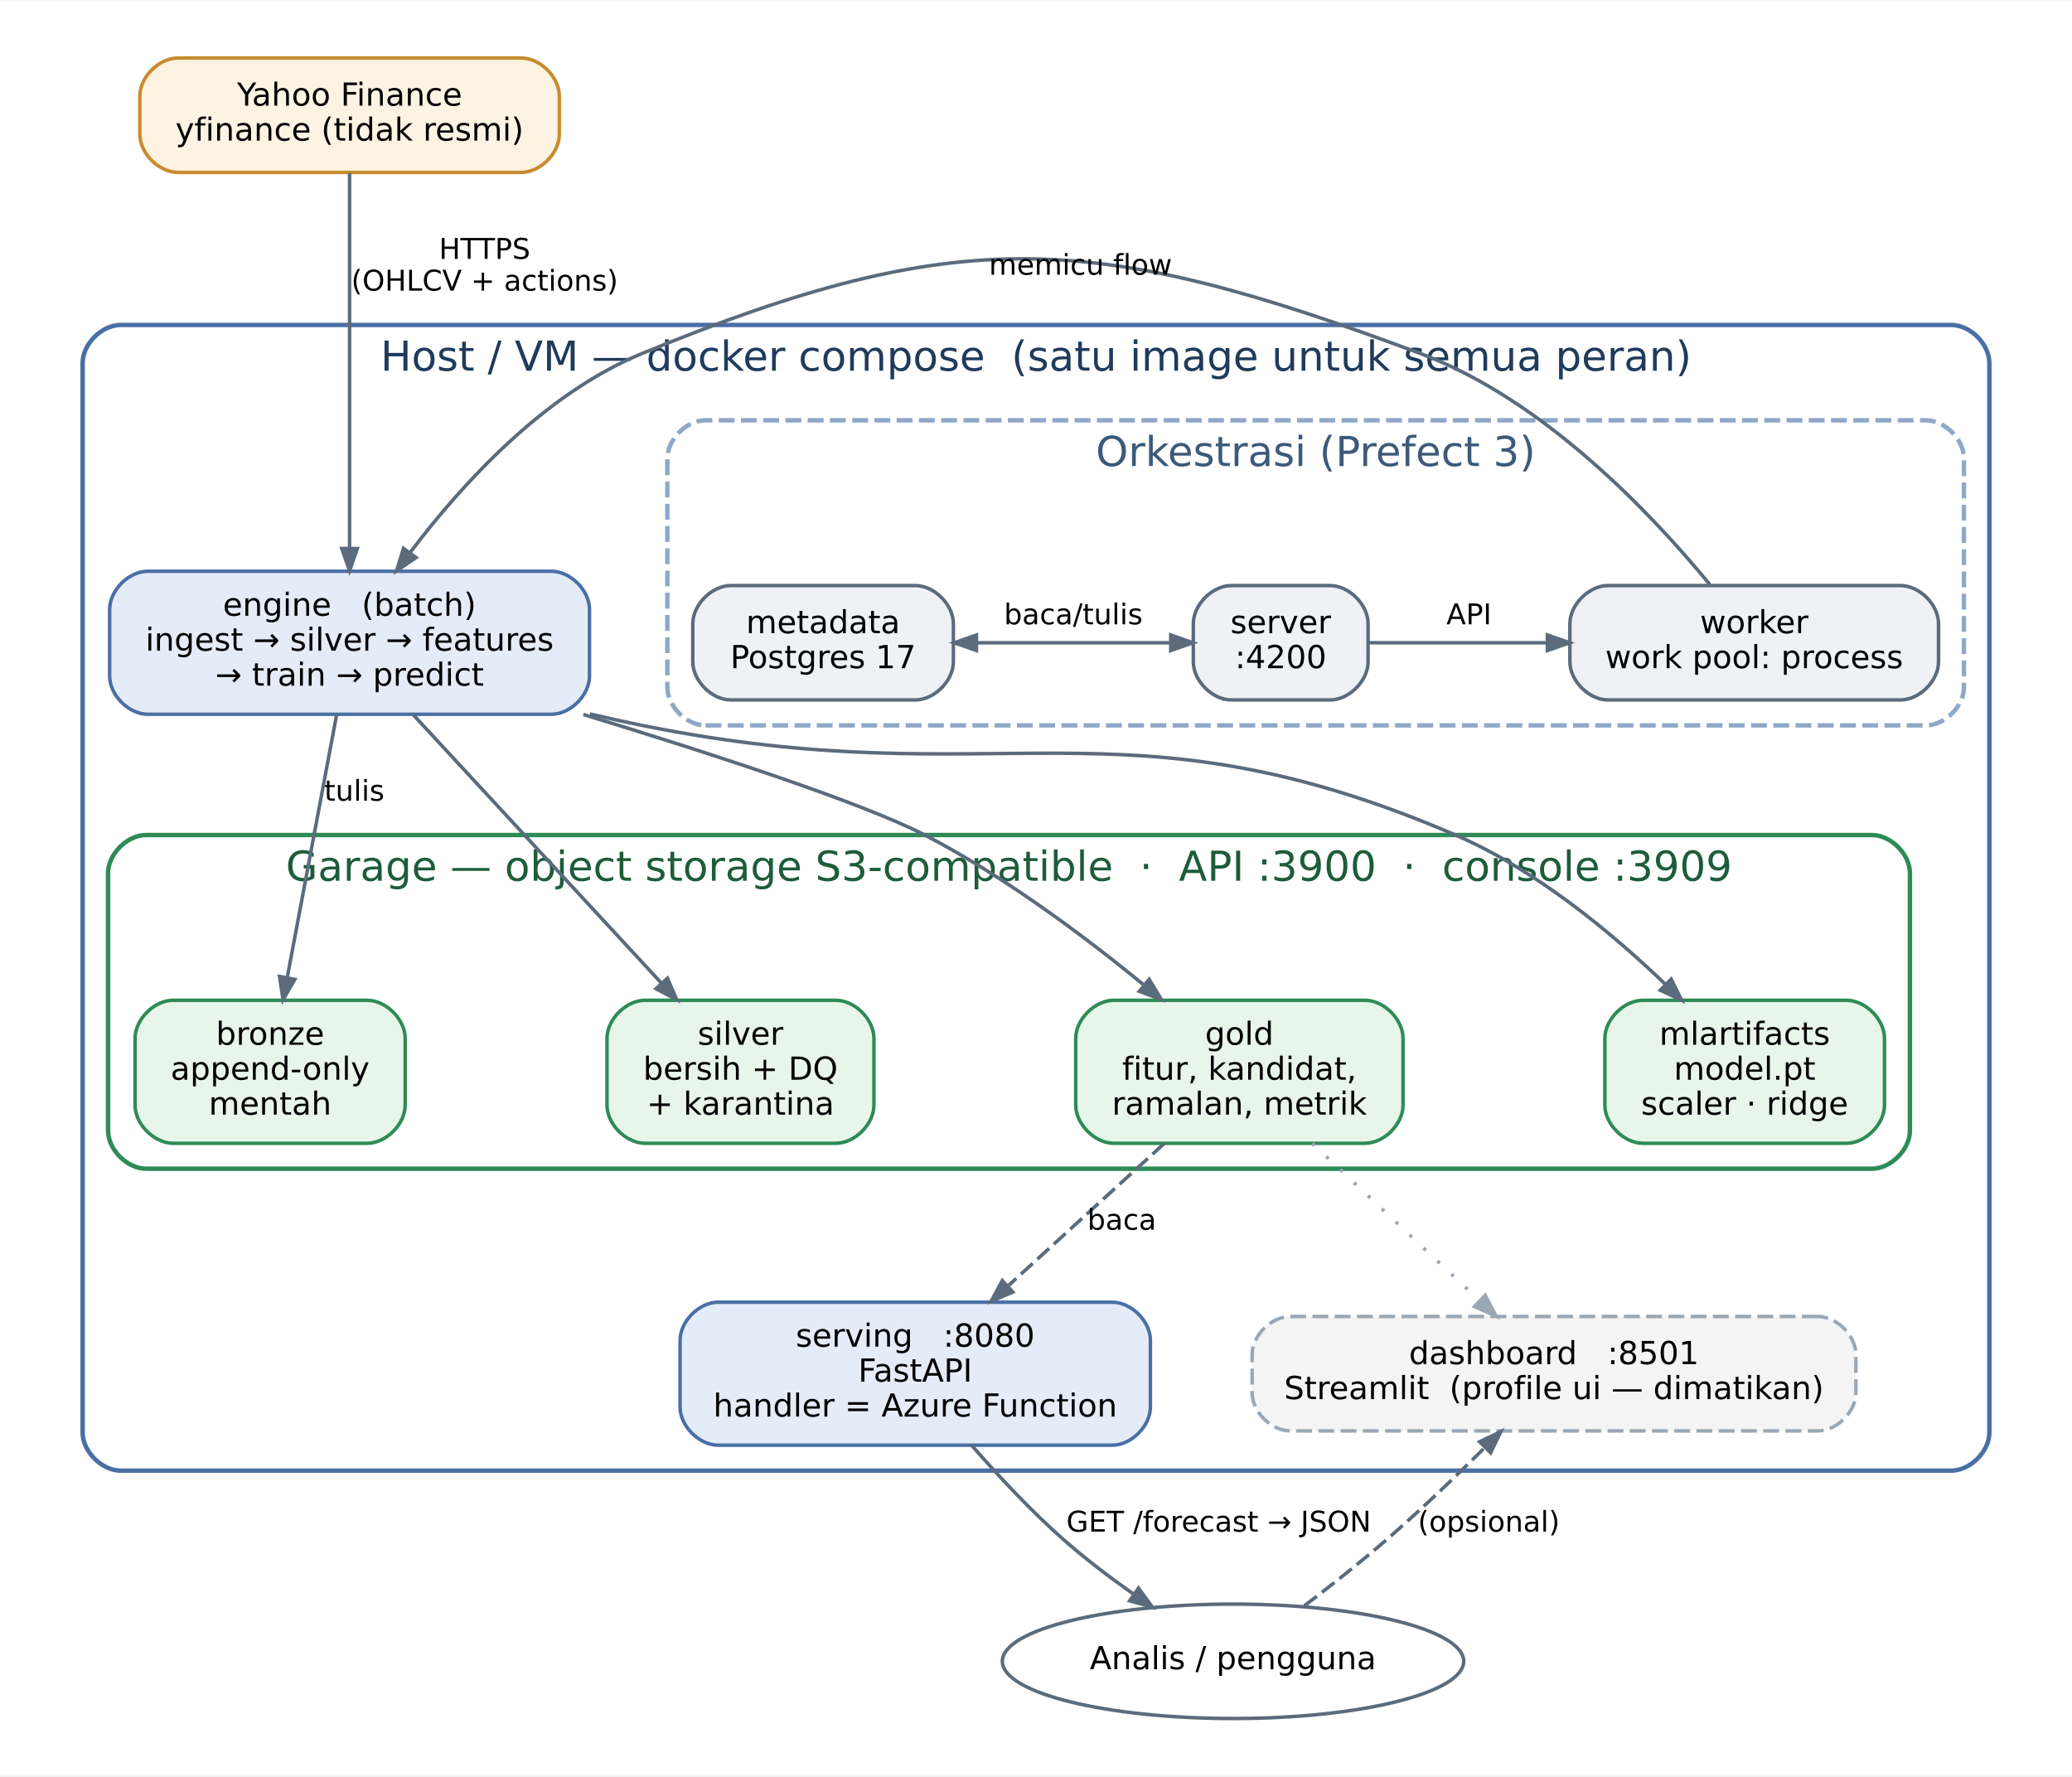
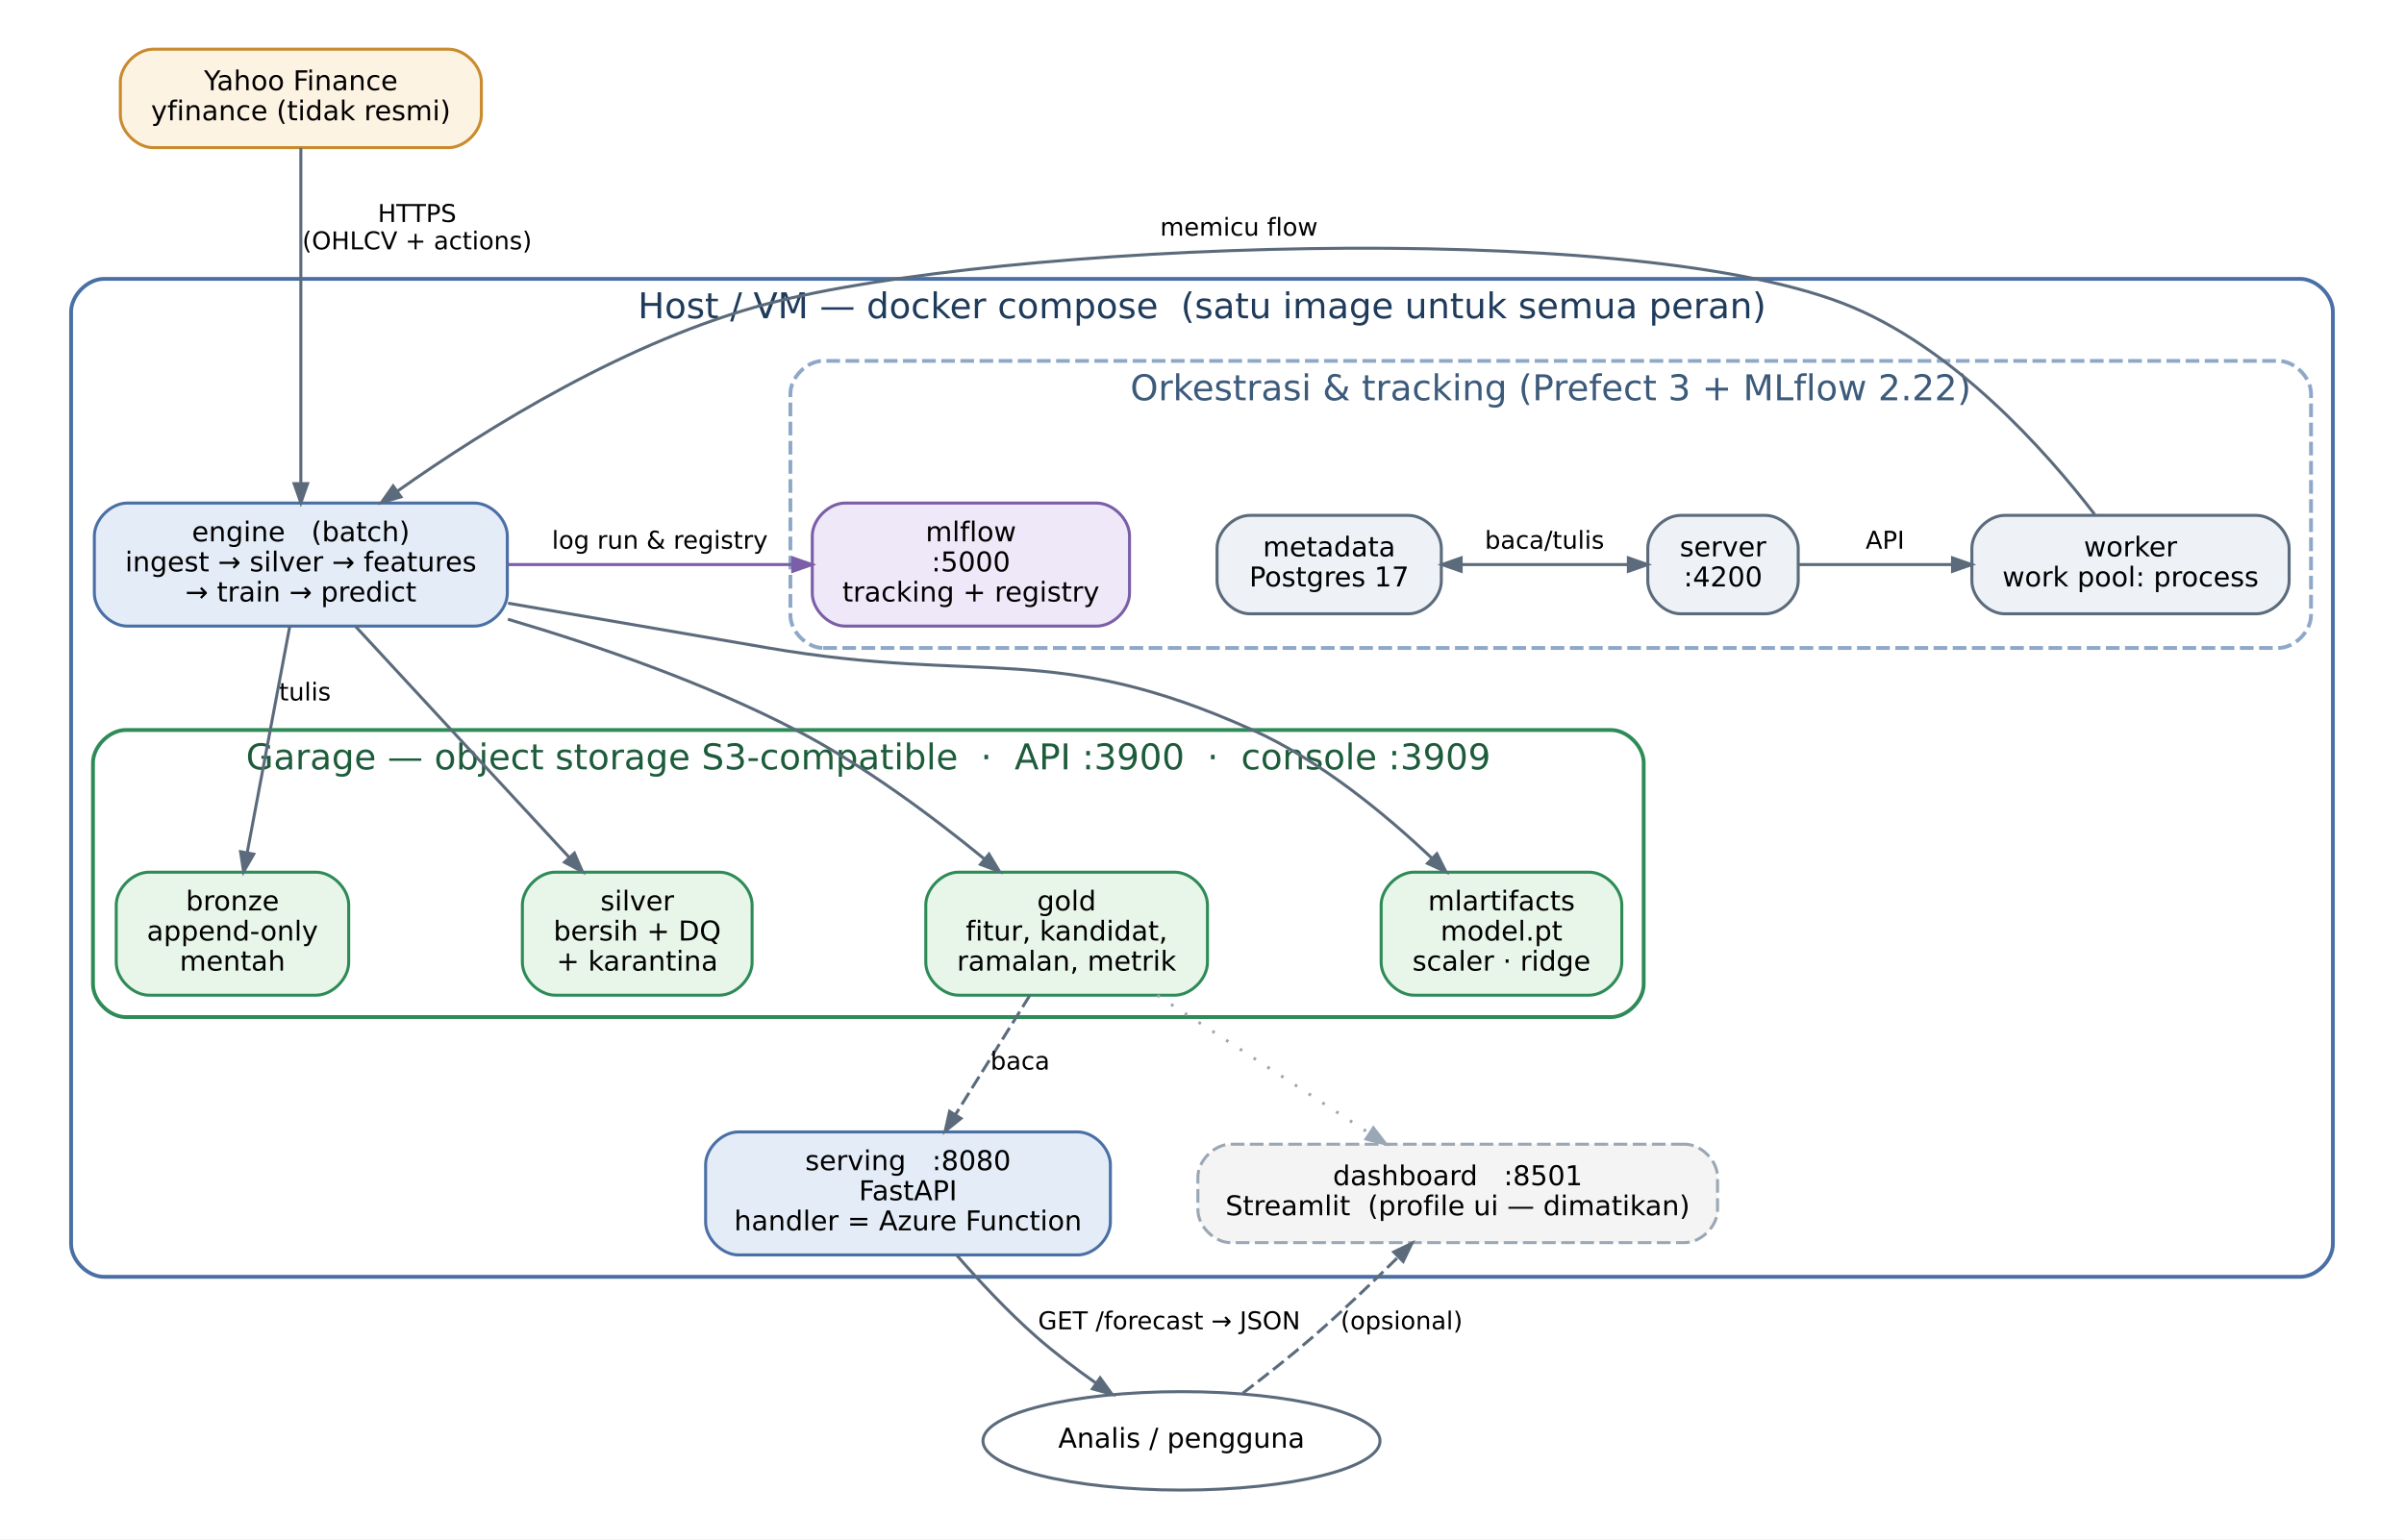
- <svg xmlns="http://www.w3.org/2000/svg" width="652pt" height="559pt" viewBox="0.00 0.00 652.00 558.50">
-   <g id="graph0" class="graph" transform="scale(1 1) rotate(0) translate(18 540.5)">
-     <polygon fill="white" stroke="transparent" points="-18,18 -18,-540.5 634,-540.5 634,18 -18,18" />
+ <svg xmlns="http://www.w3.org/2000/svg" width="879pt" height="563pt" viewBox="0.00 0.00 879.00 563.00">
+   <g id="graph0" class="graph" transform="scale(1 1) rotate(0) translate(18 545)">
+     <polygon fill="white" stroke="transparent" points="-18,18 -18,-545 861,-545 861,18 -18,18" />
    <g id="clust1" class="cluster">
-       <path fill="white" stroke="#4a6fa5" stroke-width="1.4" d="M20,-78C20,-78 596,-78 596,-78 602,-78 608,-84 608,-90 608,-90 608,-426.5 608,-426.5 608,-432.5 602,-438.5 596,-438.5 596,-438.5 20,-438.5 20,-438.5 14,-438.5 8,-432.5 8,-426.5 8,-426.5 8,-90 8,-90 8,-84 14,-78 20,-78" />
-       <text text-anchor="middle" x="308" y="-424.1" font-family="DejaVu Sans" font-size="13.00" fill="#1f3b5c">  Host / VM — docker compose  (satu image untuk semua peran)  </text>
+       <path fill="white" stroke="#4a6fa5" stroke-width="1.4" d="M20,-78C20,-78 823,-78 823,-78 829,-78 835,-84 835,-90 835,-90 835,-431 835,-431 835,-437 829,-443 823,-443 823,-443 20,-443 20,-443 14,-443 8,-437 8,-431 8,-431 8,-90 8,-90 8,-84 14,-78 20,-78" />
+       <text text-anchor="middle" x="421.5" y="-428.6" font-family="DejaVu Sans" font-size="13.00" fill="#1f3b5c">  Host / VM — docker compose  (satu image untuk semua peran)  </text>
    </g>
    <g id="clust2" class="cluster">
      <path fill="white" stroke="#2e8b57" stroke-width="1.4" d="M28,-173C28,-173 571,-173 571,-173 577,-173 583,-179 583,-185 583,-185 583,-266 583,-266 583,-272 577,-278 571,-278 571,-278 28,-278 28,-278 22,-278 16,-272 16,-266 16,-266 16,-185 16,-185 16,-179 22,-173 28,-173" />
      <text text-anchor="middle" x="299.5" y="-263.6" font-family="DejaVu Sans" font-size="13.00" fill="#1d5c3a">  Garage — object storage S3-compatible  ·  API :3900  ·  console :3909  </text>
    </g>
    <g id="clust4" class="cluster">
-       <path fill="white" stroke="#8fa8c8" stroke-width="1.4" stroke-dasharray="5,2" d="M204,-312.5C204,-312.5 588,-312.5 588,-312.5 594,-312.5 600,-318.5 600,-324.5 600,-324.5 600,-396.5 600,-396.5 600,-402.5 594,-408.5 588,-408.5 588,-408.5 204,-408.5 204,-408.5 198,-408.5 192,-402.5 192,-396.5 192,-396.5 192,-324.5 192,-324.5 192,-318.5 198,-312.5 204,-312.5" />
-       <text text-anchor="middle" x="396" y="-394.1" font-family="DejaVu Sans" font-size="13.00" fill="#3c5a7a">  Orkestrasi (Prefect 3)  </text>
+       <path fill="white" stroke="#8fa8c8" stroke-width="1.4" stroke-dasharray="5,2" d="M283,-308C283,-308 815,-308 815,-308 821,-308 827,-314 827,-320 827,-320 827,-401 827,-401 827,-407 821,-413 815,-413 815,-413 283,-413 283,-413 277,-413 271,-407 271,-401 271,-401 271,-320 271,-320 271,-314 277,-308 283,-308" />
+       <text text-anchor="middle" x="549" y="-398.6" font-family="DejaVu Sans" font-size="13.00" fill="#3c5a7a">  Orkestrasi &amp; tracking (Prefect 3 + MLflow 2.22)  </text>
    </g>
    <g id="node1" class="node">
-       <path fill="#fdf3e3" stroke="#c98b2e" stroke-width="1.1" d="M146,-522.5C146,-522.5 38,-522.5 38,-522.5 32,-522.5 26,-516.5 26,-510.5 26,-510.5 26,-498.5 26,-498.5 26,-492.5 32,-486.5 38,-486.5 38,-486.5 146,-486.5 146,-486.5 152,-486.5 158,-492.5 158,-498.5 158,-498.5 158,-510.5 158,-510.5 158,-516.5 152,-522.5 146,-522.5" />
-       <text text-anchor="middle" x="92" y="-507.5" font-family="DejaVu Sans" font-size="10.00">Yahoo Finance</text>
-       <text text-anchor="middle" x="92" y="-496.5" font-family="DejaVu Sans" font-size="10.00">yfinance (tidak resmi)</text>
+       <path fill="#fdf3e3" stroke="#c98b2e" stroke-width="1.1" d="M146,-527C146,-527 38,-527 38,-527 32,-527 26,-521 26,-515 26,-515 26,-503 26,-503 26,-497 32,-491 38,-491 38,-491 146,-491 146,-491 152,-491 158,-497 158,-503 158,-503 158,-515 158,-515 158,-521 152,-527 146,-527" />
+       <text text-anchor="middle" x="92" y="-512" font-family="DejaVu Sans" font-size="10.00">Yahoo Finance</text>
+       <text text-anchor="middle" x="92" y="-501" font-family="DejaVu Sans" font-size="10.00">yfinance (tidak resmi)</text>
    </g>
    <g id="node2" class="node">
      <path fill="#e3ecf7" stroke="#4a6fa5" stroke-width="1.1" d="M155.5,-361C155.5,-361 28.5,-361 28.5,-361 22.5,-361 16.5,-355 16.5,-349 16.5,-349 16.5,-328 16.5,-328 16.5,-322 22.5,-316 28.5,-316 28.5,-316 155.5,-316 155.5,-316 161.5,-316 167.5,-322 167.5,-328 167.5,-328 167.5,-349 167.5,-349 167.5,-355 161.5,-361 155.5,-361" />
      <text text-anchor="middle" x="92" y="-347" font-family="DejaVu Sans" font-size="10.00">engine   (batch)</text>
      <text text-anchor="middle" x="92" y="-336" font-family="DejaVu Sans" font-size="10.00">ingest → silver → features</text>
      <text text-anchor="middle" x="92" y="-325" font-family="DejaVu Sans" font-size="10.00">→ train → predict</text>
    </g>
    <g id="edge4" class="edge">
-       <path fill="none" stroke="#5b6b7c" stroke-width="1.1" d="M92,-486.26C92,-458.28 92,-402.67 92,-368.51" />
-       <polygon fill="#5b6b7c" stroke="#5b6b7c" stroke-width="1.1" points="94.45,-368.15 92,-361.15 89.55,-368.15 94.45,-368.15" />
-       <text text-anchor="middle" x="134.5" y="-459.3" font-family="DejaVu Sans" font-size="9.00">HTTPS</text>
-       <text text-anchor="middle" x="134.5" y="-449.3" font-family="DejaVu Sans" font-size="9.00">(OHLCV + actions)</text>
+       <path fill="none" stroke="#5b6b7c" stroke-width="1.1" d="M92,-490.92C92,-462.09 92,-403.51 92,-368.26" />
+       <polygon fill="#5b6b7c" stroke="#5b6b7c" stroke-width="1.1" points="94.45,-368.11 92,-361.11 89.55,-368.11 94.45,-368.11" />
+       <text text-anchor="middle" x="134.5" y="-463.8" font-family="DejaVu Sans" font-size="9.00">HTTPS</text>
+       <text text-anchor="middle" x="134.5" y="-453.8" font-family="DejaVu Sans" font-size="9.00">(OHLCV + actions)</text>
    </g>
    <g id="node3" class="node">
      <path fill="#e8f5e9" stroke="#2e8b57" stroke-width="1.1" d="M97.5,-226C97.5,-226 36.5,-226 36.5,-226 30.5,-226 24.5,-220 24.5,-214 24.5,-214 24.5,-193 24.5,-193 24.5,-187 30.5,-181 36.5,-181 36.5,-181 97.5,-181 97.5,-181 103.5,-181 109.5,-187 109.5,-193 109.5,-193 109.5,-214 109.5,-214 109.5,-220 103.5,-226 97.5,-226" />
      <text text-anchor="middle" x="67" y="-212" font-family="DejaVu Sans" font-size="10.00">bronze</text>
      <text text-anchor="middle" x="67" y="-201" font-family="DejaVu Sans" font-size="10.00">append-only</text>
      <text text-anchor="middle" x="67" y="-190" font-family="DejaVu Sans" font-size="10.00">mentah</text>
    </g>
-     <g id="edge8" class="edge">
+     <g id="edge9" class="edge">
      <path fill="none" stroke="#5b6b7c" stroke-width="1.1" d="M87.93,-315.84C83.7,-293.33 77.05,-257.99 72.39,-233.17" />
      <polygon fill="#5b6b7c" stroke="#5b6b7c" stroke-width="1.1" points="74.77,-232.58 71.07,-226.16 69.96,-233.49 74.77,-232.58" />
      <text text-anchor="middle" x="93.5" y="-288.8" font-family="DejaVu Sans" font-size="9.00">tulis</text>
    </g>
    <g id="node4" class="node">
      <path fill="#e8f5e9" stroke="#2e8b57" stroke-width="1.1" d="M245,-226C245,-226 185,-226 185,-226 179,-226 173,-220 173,-214 173,-214 173,-193 173,-193 173,-187 179,-181 185,-181 185,-181 245,-181 245,-181 251,-181 257,-187 257,-193 257,-193 257,-214 257,-214 257,-220 251,-226 245,-226" />
      <text text-anchor="middle" x="215" y="-212" font-family="DejaVu Sans" font-size="10.00">silver</text>
      <text text-anchor="middle" x="215" y="-201" font-family="DejaVu Sans" font-size="10.00">bersih + DQ</text>
      <text text-anchor="middle" x="215" y="-190" font-family="DejaVu Sans" font-size="10.00">+ karantina</text>
    </g>
-     <g id="edge9" class="edge">
+     <g id="edge10" class="edge">
      <path fill="none" stroke="#5b6b7c" stroke-width="1.1" d="M112.04,-315.84C133.3,-292.84 166.94,-256.46 189.95,-231.59" />
      <polygon fill="#5b6b7c" stroke="#5b6b7c" stroke-width="1.1" points="192.02,-232.96 194.97,-226.16 188.42,-229.63 192.02,-232.96" />
    </g>
    <g id="node5" class="node">
      <path fill="#e8f5e9" stroke="#2e8b57" stroke-width="1.1" d="M411.5,-226C411.5,-226 332.5,-226 332.5,-226 326.5,-226 320.5,-220 320.5,-214 320.5,-214 320.5,-193 320.5,-193 320.5,-187 326.5,-181 332.5,-181 332.5,-181 411.5,-181 411.5,-181 417.5,-181 423.5,-187 423.5,-193 423.5,-193 423.5,-214 423.5,-214 423.5,-220 417.5,-226 411.5,-226" />
      <text text-anchor="middle" x="372" y="-212" font-family="DejaVu Sans" font-size="10.00">gold</text>
      <text text-anchor="middle" x="372" y="-201" font-family="DejaVu Sans" font-size="10.00">fitur, kandidat,</text>
      <text text-anchor="middle" x="372" y="-190" font-family="DejaVu Sans" font-size="10.00">ramalan, metrik</text>
    </g>
-     <g id="edge10" class="edge">
-       <path fill="none" stroke="#5b6b7c" stroke-width="1.1" d="M165.56,-315.93C206.82,-303.32 253.76,-287.97 273,-278 297.8,-265.15 323.04,-246.3 341.83,-230.91" />
+     <g id="edge11" class="edge">
+       <path fill="none" stroke="#5b6b7c" stroke-width="1.1" d="M167.71,-318.51C201,-308.69 239.96,-295.12 273,-278 297.8,-265.15 323.04,-246.3 341.83,-230.91" />
      <polygon fill="#5b6b7c" stroke="#5b6b7c" stroke-width="1.1" points="343.62,-232.6 347.45,-226.25 340.5,-228.83 343.62,-232.6" />
    </g>
    <g id="node6" class="node">
      <path fill="#e8f5e9" stroke="#2e8b57" stroke-width="1.1" d="M563,-226C563,-226 499,-226 499,-226 493,-226 487,-220 487,-214 487,-214 487,-193 487,-193 487,-187 493,-181 499,-181 499,-181 563,-181 563,-181 569,-181 575,-187 575,-193 575,-193 575,-214 575,-214 575,-220 569,-226 563,-226" />
      <text text-anchor="middle" x="531" y="-212" font-family="DejaVu Sans" font-size="10.00">mlartifacts</text>
      <text text-anchor="middle" x="531" y="-201" font-family="DejaVu Sans" font-size="10.00">model.pt</text>
      <text text-anchor="middle" x="531" y="-190" font-family="DejaVu Sans" font-size="10.00">scaler · ridge</text>
    </g>
-     <g id="edge11" class="edge">
-       <path fill="none" stroke="#5b6b7c" stroke-width="1.1" d="M167.62,-316.11C173.14,-314.8 178.65,-313.58 184,-312.5 296.53,-289.73 334.56,-323.41 440,-278 465.19,-267.15 489.12,-247.3 506.12,-230.96" />
-       <polygon fill="#5b6b7c" stroke="#5b6b7c" stroke-width="1.1" points="507.88,-232.66 511.16,-226.01 504.45,-229.16 507.88,-232.66" />
+     <g id="edge12" class="edge">
+       <path fill="none" stroke="#5b6b7c" stroke-width="1.1" d="M167.75,-324.38C197.45,-319.25 231.82,-313.33 263,-308 341.65,-294.55 367.27,-310.8 440,-278 464.83,-266.8 488.62,-247.16 505.65,-231" />
+       <polygon fill="#5b6b7c" stroke="#5b6b7c" stroke-width="1.1" points="507.38,-232.74 510.71,-226.11 503.97,-229.21 507.38,-232.74" />
+     </g>
+     <g id="node12" class="node">
+       <path fill="#efe8f8" stroke="#7b5ea7" stroke-width="1.1" d="M383,-361C383,-361 291,-361 291,-361 285,-361 279,-355 279,-349 279,-349 279,-328 279,-328 279,-322 285,-316 291,-316 291,-316 383,-316 383,-316 389,-316 395,-322 395,-328 395,-328 395,-349 395,-349 395,-355 389,-361 383,-361" />
+       <text text-anchor="middle" x="337" y="-347" font-family="DejaVu Sans" font-size="10.00">mlflow</text>
+       <text text-anchor="middle" x="337" y="-336" font-family="DejaVu Sans" font-size="10.00">:5000</text>
+       <text text-anchor="middle" x="337" y="-325" font-family="DejaVu Sans" font-size="10.00">tracking + registry</text>
+     </g>
+     <g id="edge6" class="edge">
+       <path fill="none" stroke="#7b5ea7" stroke-width="1.1" d="M167.51,-338.5C200.84,-338.5 239.64,-338.5 271.7,-338.5" />
+       <polygon fill="#7b5ea7" stroke="#7b5ea7" stroke-width="1.1" points="271.86,-340.95 278.86,-338.5 271.86,-336.05 271.86,-340.95" />
+       <text text-anchor="middle" x="223.25" y="-344.3" font-family="DejaVu Sans" font-size="9.00">log run &amp; registry</text>
    </g>
    <g id="node7" class="node">
-       <path fill="#e3ecf7" stroke="#4a6fa5" stroke-width="1.1" d="M332,-131C332,-131 208,-131 208,-131 202,-131 196,-125 196,-119 196,-119 196,-98 196,-98 196,-92 202,-86 208,-86 208,-86 332,-86 332,-86 338,-86 344,-92 344,-98 344,-98 344,-119 344,-119 344,-125 338,-131 332,-131" />
-       <text text-anchor="middle" x="270" y="-117" font-family="DejaVu Sans" font-size="10.00">serving   :8080</text>
-       <text text-anchor="middle" x="270" y="-106" font-family="DejaVu Sans" font-size="10.00">FastAPI</text>
-       <text text-anchor="middle" x="270" y="-95" font-family="DejaVu Sans" font-size="10.00">handler = Azure Function</text>
+       <path fill="#e3ecf7" stroke="#4a6fa5" stroke-width="1.1" d="M376,-131C376,-131 252,-131 252,-131 246,-131 240,-125 240,-119 240,-119 240,-98 240,-98 240,-92 246,-86 252,-86 252,-86 376,-86 376,-86 382,-86 388,-92 388,-98 388,-98 388,-119 388,-119 388,-125 382,-131 376,-131" />
+       <text text-anchor="middle" x="314" y="-117" font-family="DejaVu Sans" font-size="10.00">serving   :8080</text>
+       <text text-anchor="middle" x="314" y="-106" font-family="DejaVu Sans" font-size="10.00">FastAPI</text>
+       <text text-anchor="middle" x="314" y="-95" font-family="DejaVu Sans" font-size="10.00">handler = Azure Function</text>
    </g>
-     <g id="edge12" class="edge">
-       <path fill="none" stroke="#5b6b7c" stroke-width="1.1" stroke-dasharray="5,2" d="M348.34,-180.93C333.77,-167.64 314.97,-150.5 299.44,-136.34" />
-       <polygon fill="#5b6b7c" stroke="#5b6b7c" stroke-width="1.1" points="300.71,-134.18 293.88,-131.28 297.4,-137.8 300.71,-134.18" />
-       <text text-anchor="middle" x="335" y="-153.8" font-family="DejaVu Sans" font-size="9.00">baca</text>
+     <g id="edge13" class="edge">
+       <path fill="none" stroke="#5b6b7c" stroke-width="1.1" stroke-dasharray="5,2" d="M358.55,-180.93C350.48,-167.99 340.13,-151.4 331.44,-137.47" />
+       <polygon fill="#5b6b7c" stroke="#5b6b7c" stroke-width="1.1" points="333.36,-135.92 327.58,-131.28 329.21,-138.51 333.36,-135.92" />
+       <text text-anchor="middle" x="355" y="-153.8" font-family="DejaVu Sans" font-size="9.00">baca</text>
    </g>
    <g id="node8" class="node">
-       <path fill="#f4f4f4" stroke="#9aa7b4" stroke-width="1.1" stroke-dasharray="5,2" d="M554,-126.5C554,-126.5 388,-126.5 388,-126.5 382,-126.5 376,-120.5 376,-114.5 376,-114.5 376,-102.5 376,-102.5 376,-96.5 382,-90.5 388,-90.5 388,-90.5 554,-90.5 554,-90.5 560,-90.5 566,-96.5 566,-102.5 566,-102.5 566,-114.5 566,-114.5 566,-120.5 560,-126.5 554,-126.5" />
-       <text text-anchor="middle" x="471" y="-111.5" font-family="DejaVu Sans" font-size="10.00">dashboard   :8501</text>
-       <text text-anchor="middle" x="471" y="-100.5" font-family="DejaVu Sans" font-size="10.00">Streamlit  (profile ui — dimatikan)</text>
+       <path fill="#f4f4f4" stroke="#9aa7b4" stroke-width="1.1" stroke-dasharray="5,2" d="M598,-126.5C598,-126.5 432,-126.5 432,-126.5 426,-126.5 420,-120.5 420,-114.5 420,-114.5 420,-102.5 420,-102.5 420,-96.5 426,-90.5 432,-90.5 432,-90.5 598,-90.5 598,-90.5 604,-90.5 610,-96.5 610,-102.5 610,-102.5 610,-114.5 610,-114.5 610,-120.5 604,-126.5 598,-126.5" />
+       <text text-anchor="middle" x="515" y="-111.5" font-family="DejaVu Sans" font-size="10.00">dashboard   :8501</text>
+       <text text-anchor="middle" x="515" y="-100.5" font-family="DejaVu Sans" font-size="10.00">Streamlit  (profile ui — dimatikan)</text>
+     </g>
+     <g id="edge16" class="edge">
+       <path fill="none" stroke="#9aa7b4" stroke-width="1.1" stroke-dasharray="1,5" d="M405.17,-180.93C428.49,-165.76 459.55,-145.56 482.69,-130.51" />
+       <polygon fill="#9aa7b4" stroke="#9aa7b4" stroke-width="1.1" points="484.16,-132.48 488.69,-126.61 481.48,-128.37 484.16,-132.48" />
+     </g>
+     <g id="node13" class="node">
+       <ellipse fill="#ffffff" stroke="#5b6b7c" stroke-width="1.1" cx="414" cy="-18" rx="72.59" ry="18" />
+       <text text-anchor="middle" x="414" y="-15.5" font-family="DejaVu Sans" font-size="10.00">Analis / pengguna</text>
+     </g>
+     <g id="edge14" class="edge">
+       <path fill="none" stroke="#5b6b7c" stroke-width="1.1" d="M331.77,-85.94C340.17,-76.31 350.63,-65.1 361,-56 367.66,-50.16 375.24,-44.4 382.56,-39.24" />
+       <polygon fill="#5b6b7c" stroke="#5b6b7c" stroke-width="1.1" points="384.25,-41.04 388.61,-35.05 381.46,-37.02 384.25,-41.04" />
+       <text text-anchor="middle" x="409.5" y="-58.8" font-family="DejaVu Sans" font-size="9.00">GET /forecast → JSON</text>
+     </g>
+     <g id="node9" class="node">
+       <path fill="#eef2f7" stroke="#5b6b7c" stroke-width="1.1" d="M807,-356.5C807,-356.5 715,-356.5 715,-356.5 709,-356.5 703,-350.5 703,-344.5 703,-344.5 703,-332.5 703,-332.5 703,-326.5 709,-320.5 715,-320.5 715,-320.5 807,-320.5 807,-320.5 813,-320.5 819,-326.5 819,-332.5 819,-332.5 819,-344.5 819,-344.5 819,-350.5 813,-356.5 807,-356.5" />
+       <text text-anchor="middle" x="761" y="-341.5" font-family="DejaVu Sans" font-size="10.00">worker</text>
+       <text text-anchor="middle" x="761" y="-330.5" font-family="DejaVu Sans" font-size="10.00">work pool: process</text>
+     </g>
+     <g id="edge5" class="edge">
+       <path fill="none" stroke="#5b6b7c" stroke-width="1.1" d="M747.89,-356.86C730.13,-379.97 695.99,-418.53 656,-434 574.55,-465.5 347.52,-456 263,-434 212.19,-420.77 160.47,-388.77 127.42,-365.44" />
+       <polygon fill="#5b6b7c" stroke="#5b6b7c" stroke-width="1.1" points="128.59,-363.27 121.47,-361.19 125.74,-367.25 128.59,-363.27" />
+       <text text-anchor="middle" x="435" y="-458.8" font-family="DejaVu Sans" font-size="9.00">memicu flow</text>
+     </g>
+     <g id="node10" class="node">
+       <path fill="#eef2f7" stroke="#5b6b7c" stroke-width="1.1" d="M627.5,-356.5C627.5,-356.5 596.5,-356.5 596.5,-356.5 590.5,-356.5 584.5,-350.5 584.5,-344.5 584.5,-344.5 584.5,-332.5 584.5,-332.5 584.5,-326.5 590.5,-320.5 596.5,-320.5 596.5,-320.5 627.5,-320.5 627.5,-320.5 633.5,-320.5 639.5,-326.5 639.5,-332.5 639.5,-332.5 639.5,-344.5 639.5,-344.5 639.5,-350.5 633.5,-356.5 627.5,-356.5" />
+       <text text-anchor="middle" x="612" y="-341.5" font-family="DejaVu Sans" font-size="10.00">server</text>
+       <text text-anchor="middle" x="612" y="-330.5" font-family="DejaVu Sans" font-size="10.00">:4200</text>
+     </g>
+     <g id="edge8" class="edge">
+       <path fill="none" stroke="#5b6b7c" stroke-width="1.1" d="M695.72,-338.5C676.04,-338.5 655.49,-338.5 639.68,-338.5" />
+       <polygon fill="#5b6b7c" stroke="#5b6b7c" stroke-width="1.1" points="695.92,-340.95 702.92,-338.5 695.92,-336.05 695.92,-340.95" />
+       <text text-anchor="middle" x="671.25" y="-344.3" font-family="DejaVu Sans" font-size="9.00">API</text>
+     </g>
+     <g id="node11" class="node">
+       <path fill="#eef2f7" stroke="#5b6b7c" stroke-width="1.1" d="M497,-356.5C497,-356.5 439,-356.5 439,-356.5 433,-356.5 427,-350.5 427,-344.5 427,-344.5 427,-332.5 427,-332.5 427,-326.5 433,-320.5 439,-320.5 439,-320.5 497,-320.5 497,-320.5 503,-320.5 509,-326.5 509,-332.5 509,-332.5 509,-344.5 509,-344.5 509,-350.5 503,-356.5 497,-356.5" />
+       <text text-anchor="middle" x="468" y="-341.5" font-family="DejaVu Sans" font-size="10.00">metadata</text>
+       <text text-anchor="middle" x="468" y="-330.5" font-family="DejaVu Sans" font-size="10.00">Postgres 17</text>
+     </g>
+     <g id="edge7" class="edge">
+       <path fill="none" stroke="#5b6b7c" stroke-width="1.1" d="M577.38,-338.5C559.13,-338.5 536.45,-338.5 516.47,-338.5" />
+       <polygon fill="#5b6b7c" stroke="#5b6b7c" stroke-width="1.1" points="577.4,-340.95 584.4,-338.5 577.4,-336.05 577.4,-340.95" />
+       <polygon fill="#5b6b7c" stroke="#5b6b7c" stroke-width="1.1" points="516.26,-336.05 509.26,-338.5 516.26,-340.95 516.26,-336.05" />
+       <text text-anchor="middle" x="546.75" y="-344.3" font-family="DejaVu Sans" font-size="9.00">baca/tulis</text>
    </g>
    <g id="edge15" class="edge">
-       <path fill="none" stroke="#9aa7b4" stroke-width="1.1" stroke-dasharray="1,5" d="M394.96,-180.93C410.77,-166.08 431.7,-146.42 447.6,-131.48" />
-       <polygon fill="#9aa7b4" stroke="#9aa7b4" stroke-width="1.1" points="449.36,-133.19 452.78,-126.61 446,-129.62 449.36,-133.19" />
-     </g>
-     <g id="node12" class="node">
-       <ellipse fill="#ffffff" stroke="#5b6b7c" stroke-width="1.1" cx="370" cy="-18" rx="72.59" ry="18" />
-       <text text-anchor="middle" x="370" y="-15.5" font-family="DejaVu Sans" font-size="10.00">Analis / pengguna</text>
-     </g>
-     <g id="edge13" class="edge">
-       <path fill="none" stroke="#5b6b7c" stroke-width="1.1" d="M287.77,-85.94C296.17,-76.31 306.63,-65.1 317,-56 323.66,-50.16 331.24,-44.4 338.56,-39.24" />
-       <polygon fill="#5b6b7c" stroke="#5b6b7c" stroke-width="1.1" points="340.25,-41.04 344.61,-35.05 337.46,-37.02 340.25,-41.04" />
-       <text text-anchor="middle" x="365.5" y="-58.8" font-family="DejaVu Sans" font-size="9.00">GET /forecast → JSON</text>
-     </g>
-     <g id="node9" class="node">
-       <path fill="#eef2f7" stroke="#5b6b7c" stroke-width="1.1" d="M580,-356.5C580,-356.5 488,-356.5 488,-356.5 482,-356.5 476,-350.5 476,-344.5 476,-344.5 476,-332.5 476,-332.5 476,-326.5 482,-320.5 488,-320.5 488,-320.5 580,-320.5 580,-320.5 586,-320.5 592,-326.5 592,-332.5 592,-332.5 592,-344.5 592,-344.5 592,-350.5 586,-356.5 580,-356.5" />
-       <text text-anchor="middle" x="534" y="-341.5" font-family="DejaVu Sans" font-size="10.00">worker</text>
-       <text text-anchor="middle" x="534" y="-330.5" font-family="DejaVu Sans" font-size="10.00">work pool: process</text>
-     </g>
-     <g id="edge5" class="edge">
-       <path fill="none" stroke="#5b6b7c" stroke-width="1.1" d="M520.06,-356.78C501.91,-378.9 467.87,-415 429,-429.5 326.98,-467.56 284.71,-470.89 184,-429.5 153.29,-416.88 127.38,-388.5 110.96,-366.77" />
-       <polygon fill="#5b6b7c" stroke="#5b6b7c" stroke-width="1.1" points="112.91,-365.29 106.78,-361.11 108.97,-368.2 112.91,-365.29" />
-       <text text-anchor="middle" x="322" y="-454.3" font-family="DejaVu Sans" font-size="9.00">memicu flow</text>
-     </g>
-     <g id="node10" class="node">
-       <path fill="#eef2f7" stroke="#5b6b7c" stroke-width="1.1" d="M400.5,-356.5C400.5,-356.5 369.5,-356.5 369.5,-356.5 363.5,-356.5 357.5,-350.5 357.5,-344.5 357.5,-344.5 357.5,-332.5 357.5,-332.5 357.5,-326.5 363.5,-320.5 369.5,-320.5 369.5,-320.5 400.5,-320.5 400.5,-320.5 406.5,-320.5 412.5,-326.5 412.5,-332.5 412.5,-332.5 412.5,-344.5 412.5,-344.5 412.5,-350.5 406.5,-356.5 400.5,-356.5" />
-       <text text-anchor="middle" x="385" y="-341.5" font-family="DejaVu Sans" font-size="10.00">server</text>
-       <text text-anchor="middle" x="385" y="-330.5" font-family="DejaVu Sans" font-size="10.00">:4200</text>
-     </g>
-     <g id="edge7" class="edge">
-       <path fill="none" stroke="#5b6b7c" stroke-width="1.1" d="M468.72,-338.5C449.04,-338.5 428.49,-338.5 412.68,-338.5" />
-       <polygon fill="#5b6b7c" stroke="#5b6b7c" stroke-width="1.1" points="468.92,-340.95 475.92,-338.5 468.92,-336.05 468.92,-340.95" />
-       <text text-anchor="middle" x="444.25" y="-344.3" font-family="DejaVu Sans" font-size="9.00">API</text>
-     </g>
-     <g id="node11" class="node">
-       <path fill="#eef2f7" stroke="#5b6b7c" stroke-width="1.1" d="M270,-356.5C270,-356.5 212,-356.5 212,-356.5 206,-356.5 200,-350.5 200,-344.5 200,-344.5 200,-332.5 200,-332.5 200,-326.5 206,-320.5 212,-320.5 212,-320.5 270,-320.5 270,-320.5 276,-320.5 282,-326.5 282,-332.5 282,-332.5 282,-344.5 282,-344.5 282,-350.5 276,-356.5 270,-356.5" />
-       <text text-anchor="middle" x="241" y="-341.5" font-family="DejaVu Sans" font-size="10.00">metadata</text>
-       <text text-anchor="middle" x="241" y="-330.5" font-family="DejaVu Sans" font-size="10.00">Postgres 17</text>
-     </g>
-     <g id="edge6" class="edge">
-       <path fill="none" stroke="#5b6b7c" stroke-width="1.1" d="M350.38,-338.5C332.13,-338.5 309.45,-338.5 289.47,-338.5" />
-       <polygon fill="#5b6b7c" stroke="#5b6b7c" stroke-width="1.1" points="350.4,-340.95 357.4,-338.5 350.4,-336.05 350.4,-340.95" />
-       <polygon fill="#5b6b7c" stroke="#5b6b7c" stroke-width="1.1" points="289.26,-336.05 282.26,-338.5 289.26,-340.95 289.26,-336.05" />
-       <text text-anchor="middle" x="319.75" y="-344.3" font-family="DejaVu Sans" font-size="9.00">baca/tulis</text>
-     </g>
-     <g id="edge14" class="edge">
-       <path fill="none" stroke="#5b6b7c" stroke-width="1.1" stroke-dasharray="5,2" d="M392.41,-35.43C400.62,-41.67 409.89,-48.97 418,-56 428.64,-65.21 439.89,-75.99 449.28,-85.29" />
-       <polygon fill="#5b6b7c" stroke="#5b6b7c" stroke-width="1.1" points="447.6,-87.08 454.28,-90.29 451.06,-83.61 447.6,-87.08" />
-       <text text-anchor="middle" x="450.5" y="-58.8" font-family="DejaVu Sans" font-size="9.00">(opsional)</text>
+       <path fill="none" stroke="#5b6b7c" stroke-width="1.1" stroke-dasharray="5,2" d="M436.41,-35.43C444.62,-41.67 453.89,-48.97 462,-56 472.64,-65.21 483.89,-75.99 493.28,-85.29" />
+       <polygon fill="#5b6b7c" stroke="#5b6b7c" stroke-width="1.1" points="491.6,-87.08 498.28,-90.29 495.06,-83.61 491.6,-87.08" />
+       <text text-anchor="middle" x="494.5" y="-58.8" font-family="DejaVu Sans" font-size="9.00">(opsional)</text>
    </g>
  </g>
</svg>
